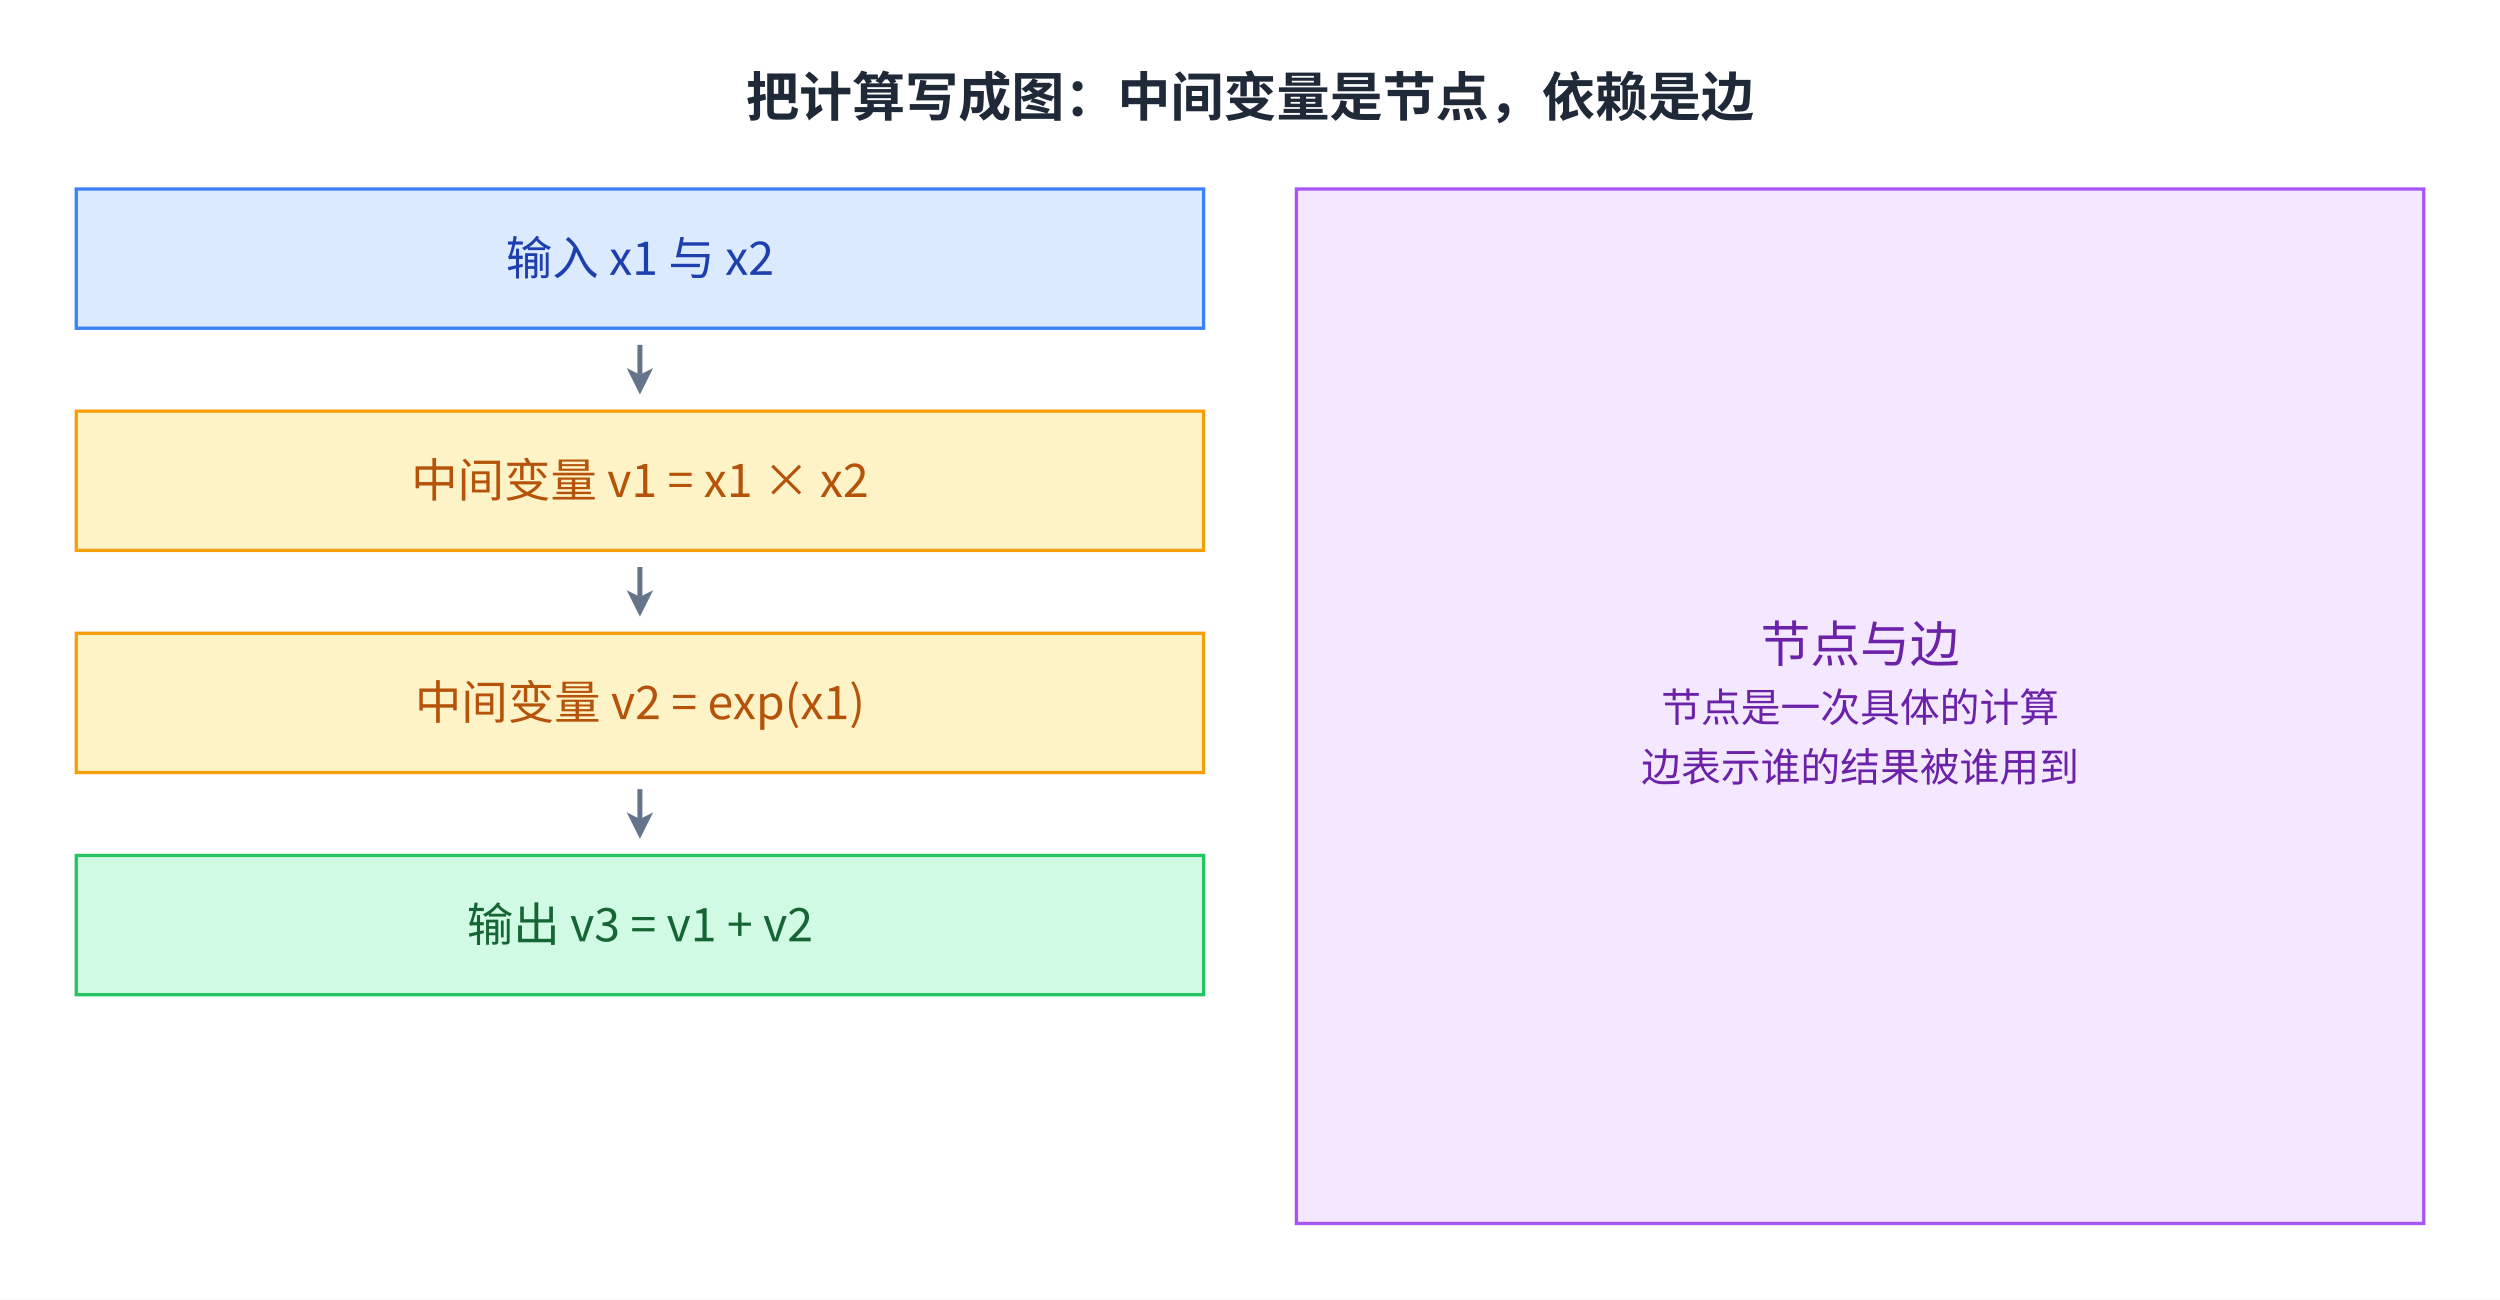
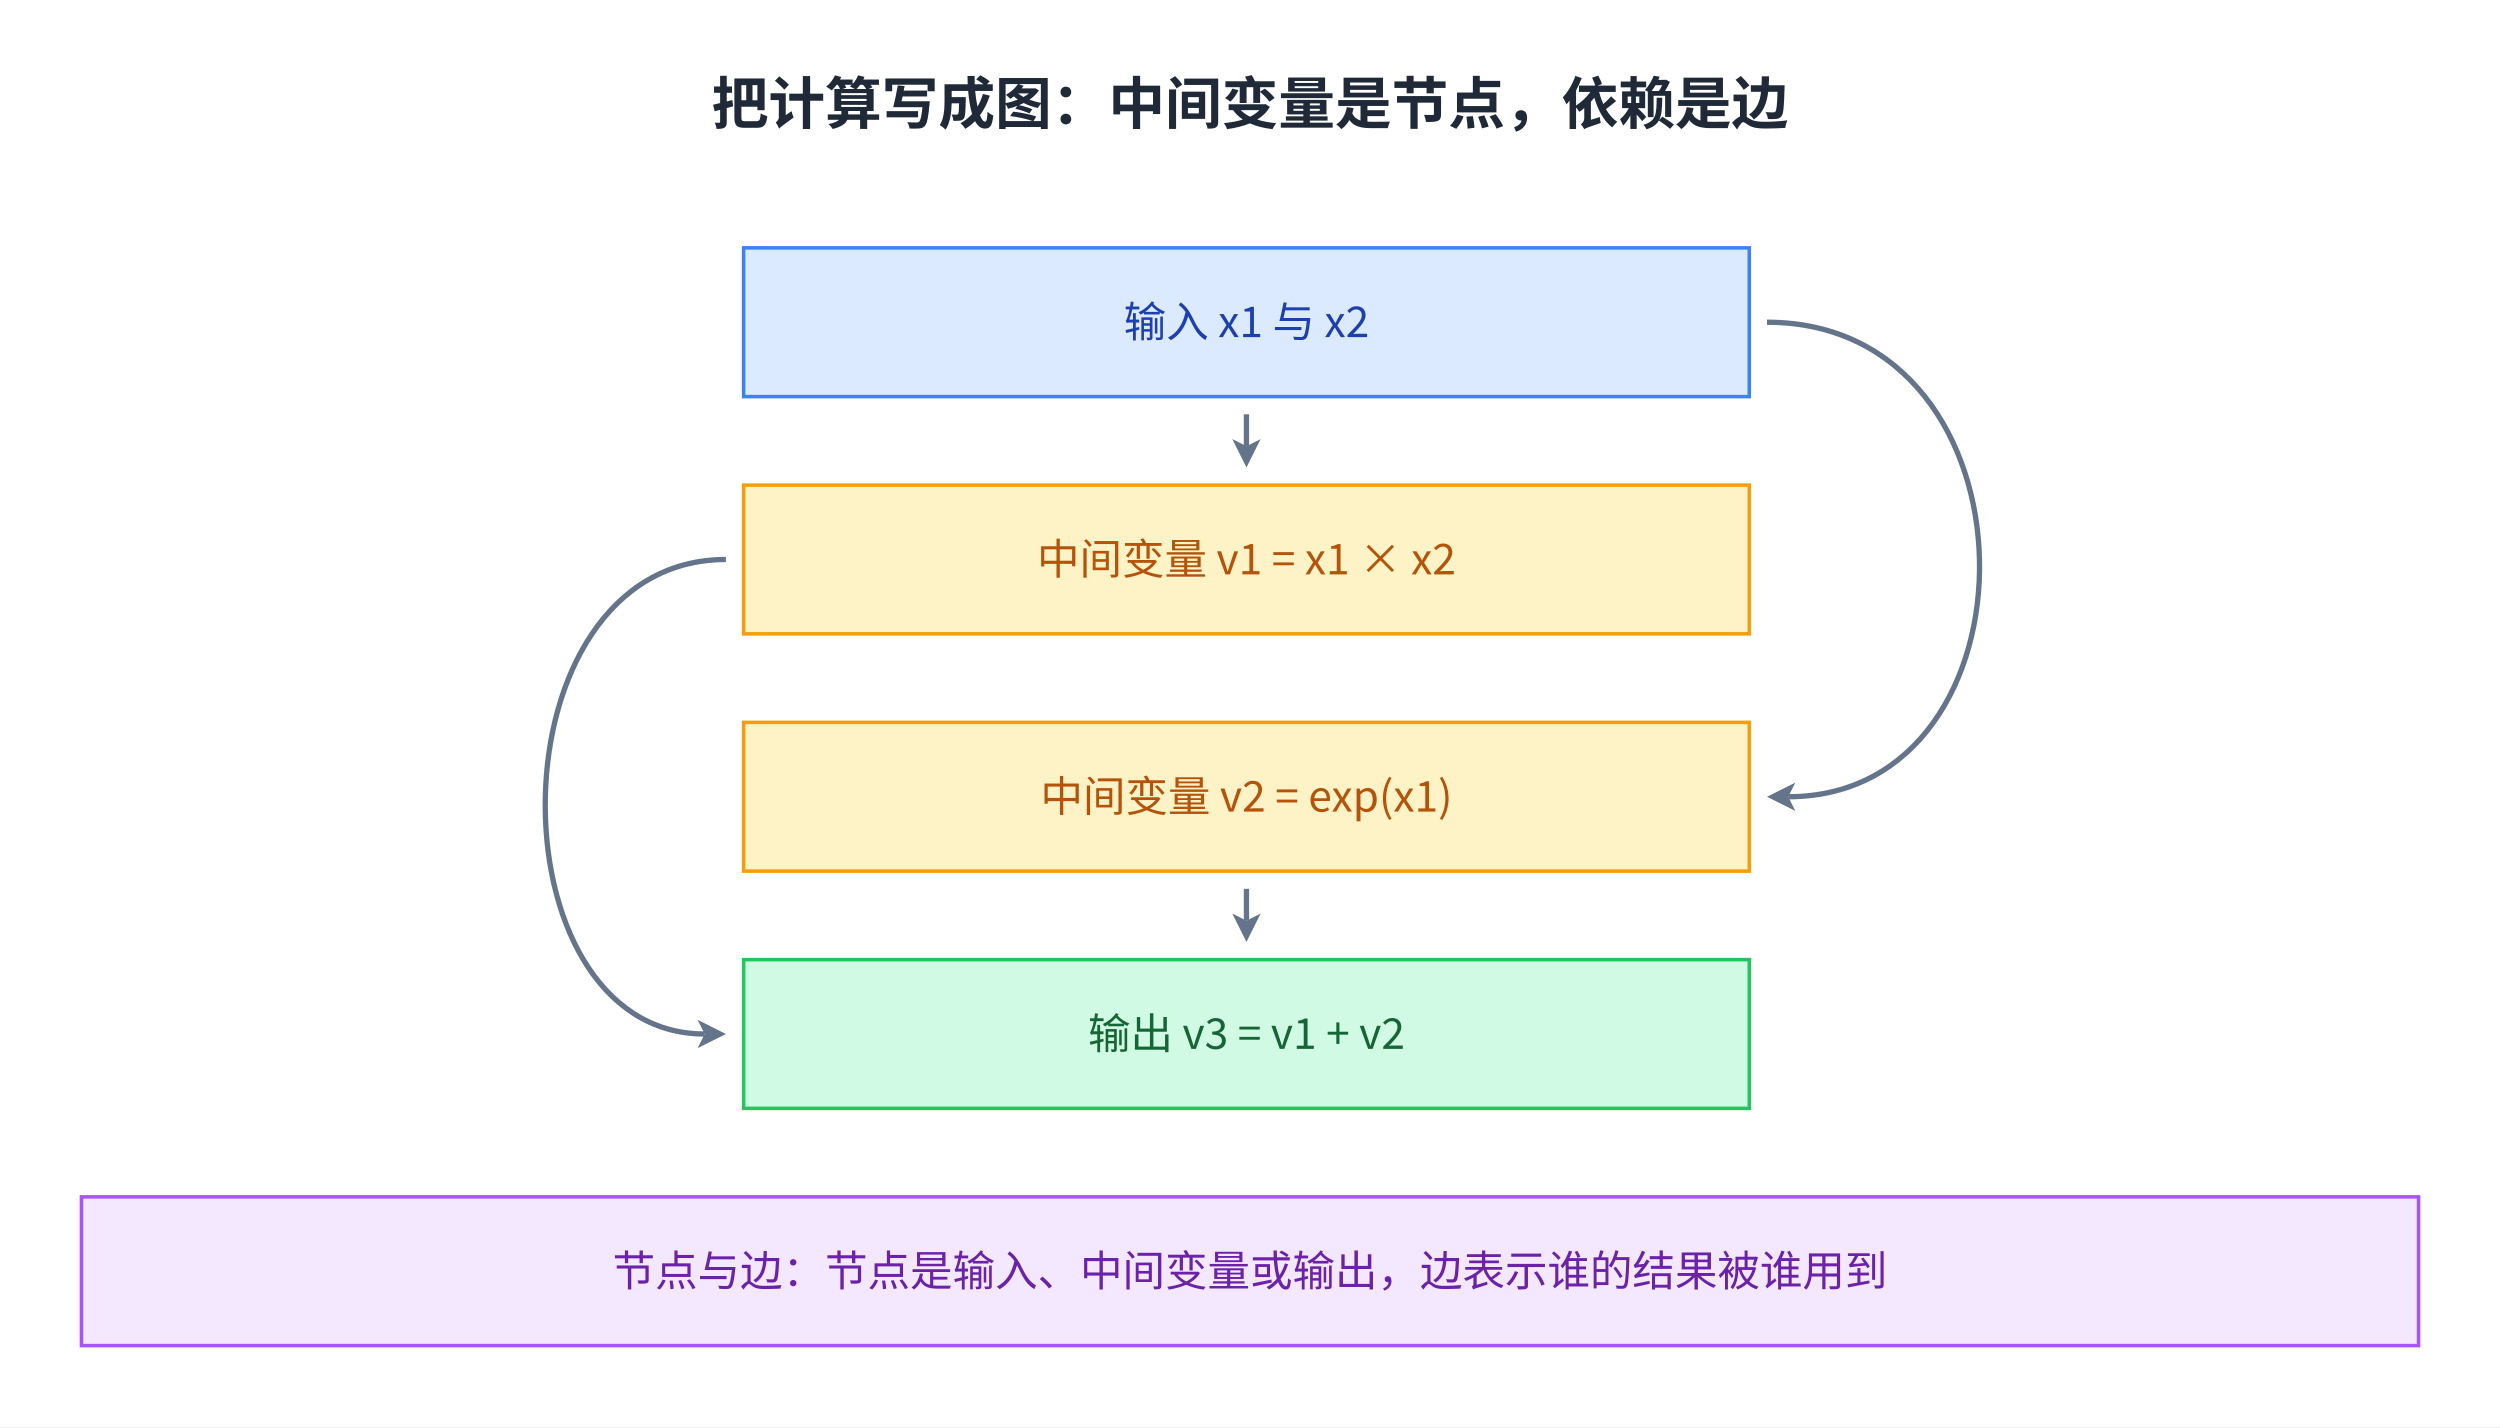
- <svg xmlns="http://www.w3.org/2000/svg" viewBox="2 13.0 754 392.0" width="754" height="392.0" role="img" aria-labelledby="fig-automatic-differentiation-5-title fig-automatic-differentiation-5-desc">
+ <svg xmlns="http://www.w3.org/2000/svg" viewBox="2 13.0 706 403" width="706" height="403" role="img" aria-labelledby="fig-automatic-differentiation-5-title fig-automatic-differentiation-5-desc">
  <defs>
    <style>
      text { font-family: 'PingFang SC', 'Microsoft YaHei', 'Noto Sans CJK SC', system-ui, sans-serif; }
    </style>
    <marker id="arrow" markerWidth="8" markerHeight="8" refX="2" refY="4" orient="auto" markerUnits="userSpaceOnUse">
      <path d="M0,0 L8,4 L0,8 L2,4 z" fill="#64748b" />
    </marker>
  </defs>
-   <rect x="2" y="13.0" width="754" height="392.0" fill="#ffffff" />
-   <text x="379.0" y="48" font-size="16" font-weight="600" fill="#1f2937" text-anchor="middle">把计算写成图：中间变量是节点，依赖是边</text>
-   <rect x="25" y="70" width="340" height="42" fill="#dbeafe" stroke="#3b82f6" />
-   <text x="195.0" y="95.9" font-size="14" fill="#1e40af" text-anchor="middle">输入 x1 与 x2</text>
-   <rect x="25" y="137" width="340" height="42" fill="#fef3c7" stroke="#f59e0b" />
-   <text x="195.0" y="162.9" font-size="14" fill="#b45309" text-anchor="middle">中间变量 v1 = x1 × x2</text>
-   <rect x="25" y="204" width="340" height="42" fill="#fef3c7" stroke="#f59e0b" />
-   <text x="195.0" y="229.9" font-size="14" fill="#b45309" text-anchor="middle">中间变量 v2 = exp(x1)</text>
-   <rect x="25" y="271" width="340" height="42" fill="#d1fae5" stroke="#22c55e" />
-   <text x="195.0" y="296.9" font-size="14" fill="#166534" text-anchor="middle">输出 v3 = v1 + v2</text>
-   <path d="M195,117 L195,126" fill="none" stroke="#64748b" stroke-width="1.5" marker-end="url(#arrow)" />
-   <path d="M195,184 L195,193" fill="none" stroke="#64748b" stroke-width="1.5" marker-end="url(#arrow)" />
-   <path d="M195,251 L195,260" fill="none" stroke="#64748b" stroke-width="1.5" marker-end="url(#arrow)" />
-   <rect x="393" y="70" width="340" height="312" fill="#f3e8ff" stroke="#a855f7" />
-   <text x="563.0" y="212.7" font-size="15" fill="#6b21a8" text-anchor="middle">节点与边</text>
-   <text x="563.0" y="230.7" font-size="12" fill="#6b21a8" text-anchor="middle">节点是一次具体的计算</text>
-   <text x="563.0" y="248.7" font-size="12" fill="#6b21a8" text-anchor="middle">边表示谁的结果被谁用到</text>
+   <rect x="2" y="13.0" width="706" height="403" fill="#ffffff" />
+   <text x="355.0" y="48" font-size="16" font-weight="600" fill="#1f2937" text-anchor="middle">把计算写成图：中间变量是节点，依赖是边</text>
+   <rect x="212" y="83" width="284" height="42" fill="#dbeafe" stroke="#3b82f6" />
+   <text x="354" y="108.2" font-size="12" fill="#1e40af" text-anchor="middle">输入 x1 与 x2</text>
+   <rect x="212" y="150" width="284" height="42" fill="#fef3c7" stroke="#f59e0b" />
+   <text x="354" y="175.2" font-size="12" fill="#b45309" text-anchor="middle">中间变量 v1 = x1 × x2</text>
+   <rect x="212" y="217" width="284" height="42" fill="#fef3c7" stroke="#f59e0b" />
+   <text x="354" y="242.2" font-size="12" fill="#b45309" text-anchor="middle">中间变量 v2 = exp(x1)</text>
+   <rect x="212" y="284" width="284" height="42" fill="#d1fae5" stroke="#22c55e" />
+   <text x="354" y="309.2" font-size="12" fill="#166534" text-anchor="middle">输出 v3 = v1 + v2</text>
+   <path d="M354,130 L354,139" fill="none" stroke="#64748b" stroke-width="1.5" marker-end="url(#arrow)" />
+   <path d="M354,264 L354,273" fill="none" stroke="#64748b" stroke-width="1.5" marker-end="url(#arrow)" />
+   <path d="M501,104 C 580,104 580,238 507,238" fill="none" stroke="#64748b" stroke-width="1.5" marker-end="url(#arrow)" />
+   <path d="M207,171 C 140,171 140,305 201,305" fill="none" stroke="#64748b" stroke-width="1.5" marker-end="url(#arrow)" />
+   <rect x="25" y="351" width="660" height="42" fill="#f3e8ff" stroke="#a855f7" />
+   <text x="355" y="376.2" font-size="12" fill="#6b21a8" text-anchor="middle">节点与边：节点是输入、中间变量或输出，边表示谁的结果被谁用到</text>
</svg>
